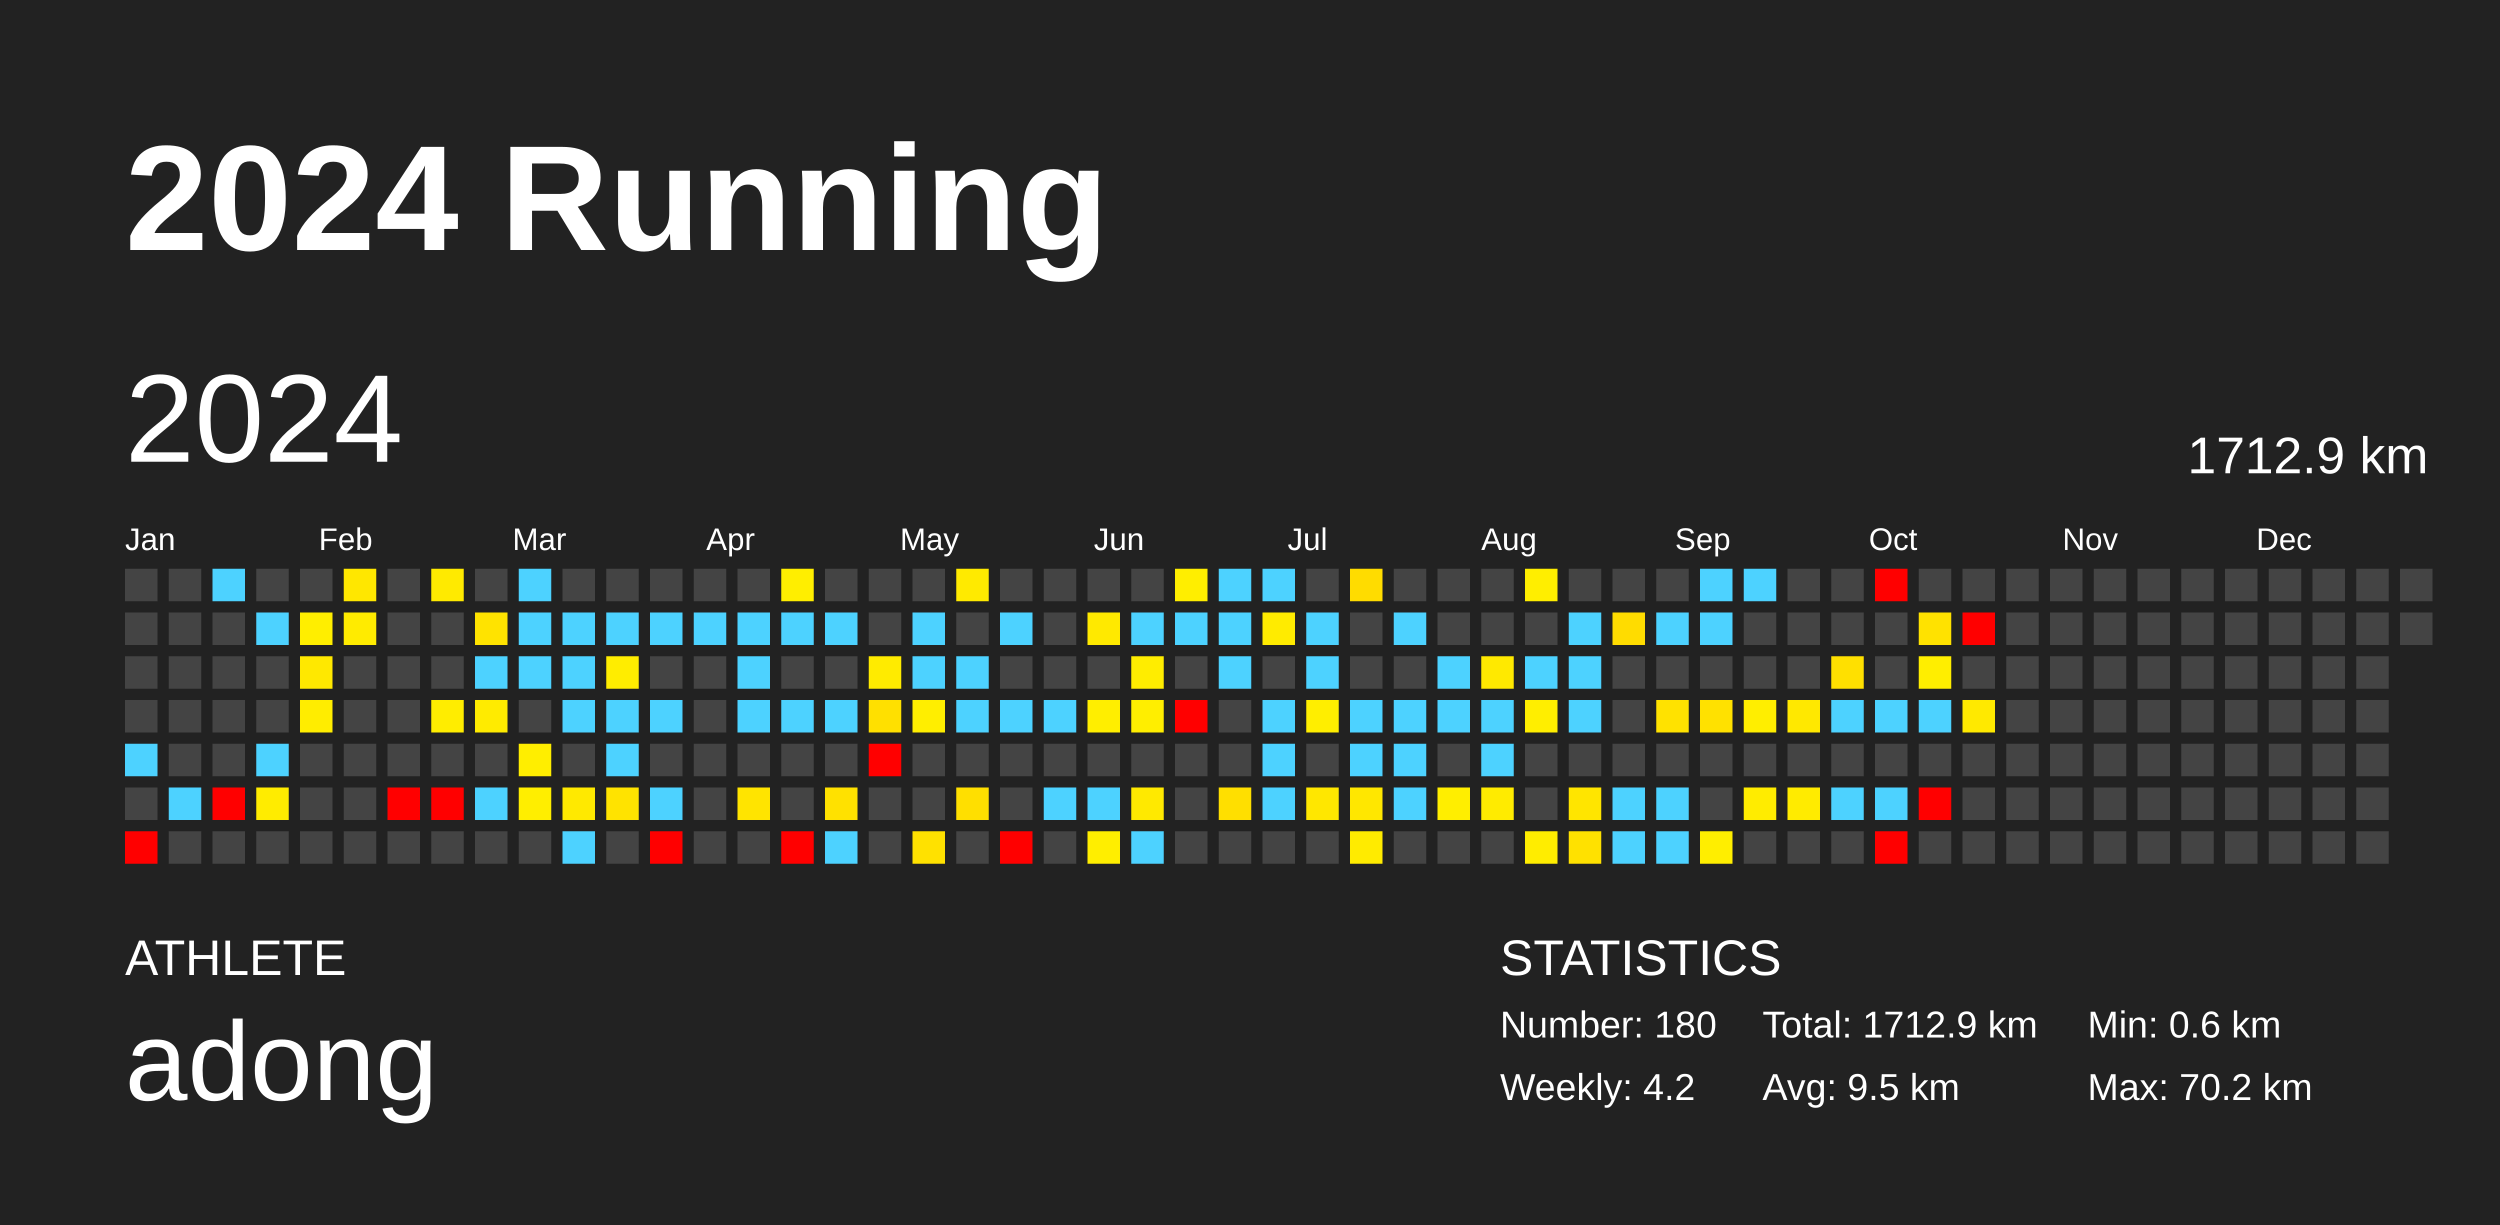
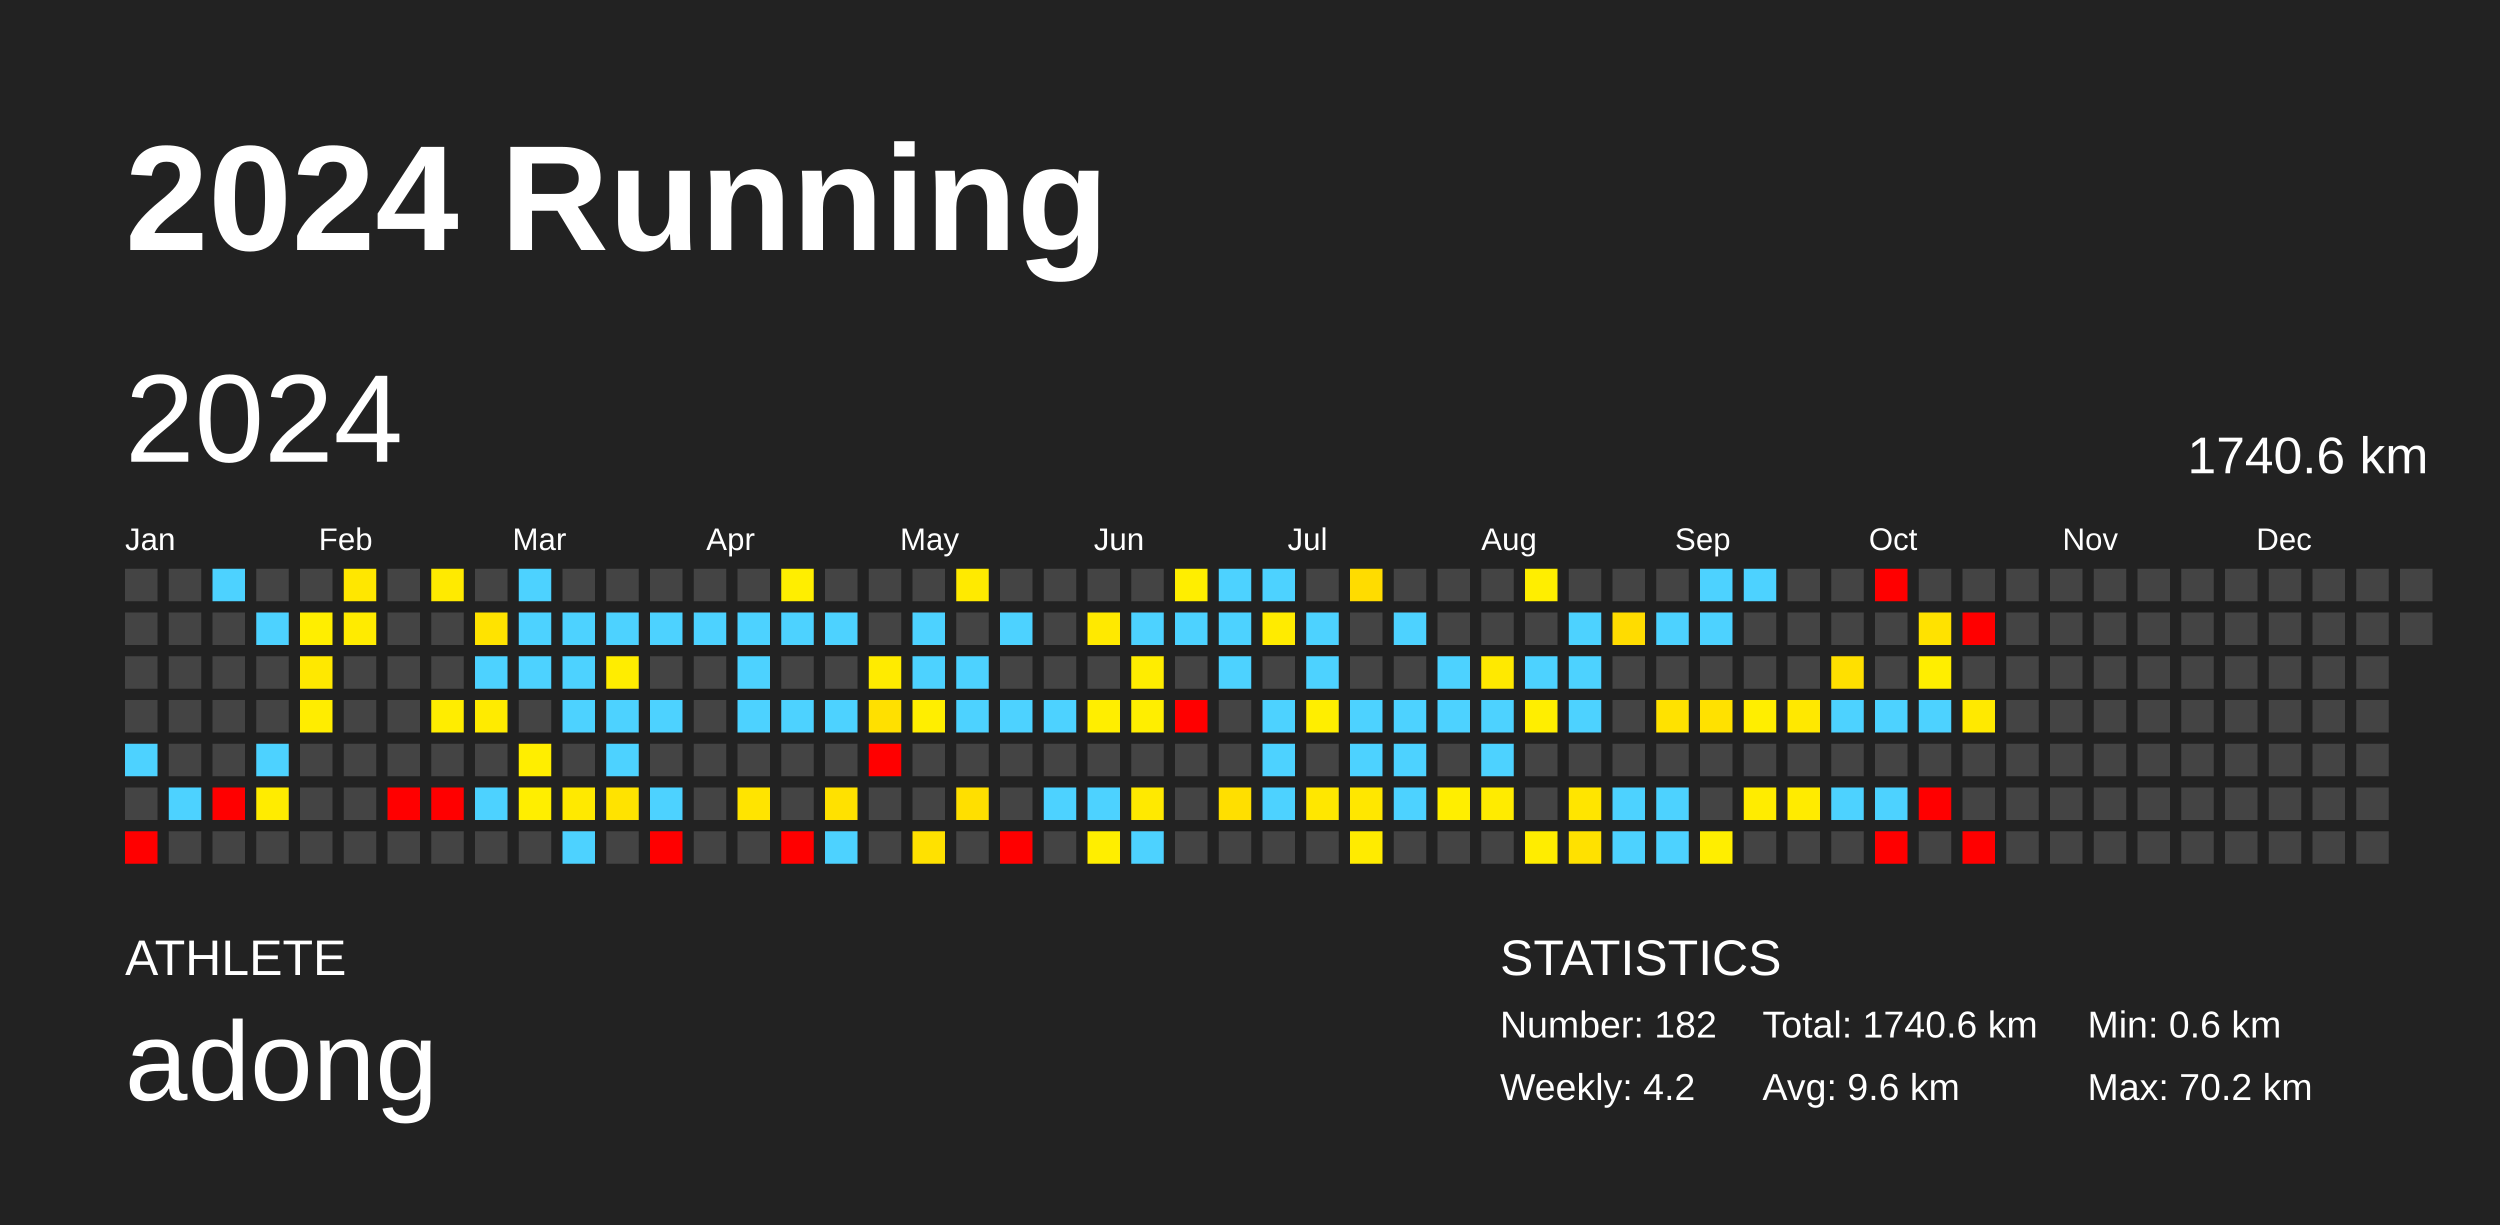
<svg xmlns="http://www.w3.org/2000/svg" baseProfile="full" height="98mm" version="1.1" viewBox="0,0,200,98" width="200mm">
  <defs />
  <rect fill="#222222" height="98" width="200" x="0" y="0" />
  <text fill="#FFFFFF" style="font-size:12px; font-family:Arial; font-weight:bold;" x="10" y="20">2024 Running</text>
  <text fill="#FFFFFF" style="font-size:4px; font-family:Arial" x="10" y="78">ATHLETE</text>
  <text fill="#FFFFFF" style="font-size:9px; font-family:Arial" x="10" y="88">adong</text>
  <text fill="#FFFFFF" style="font-size:4px; font-family:Arial" x="120" y="78">STATISTICS</text>
-   <text fill="#FFFFFF" style="font-size:3px; font-family:Arial" x="120" y="83">Number: 180</text>
+   <text fill="#FFFFFF" style="font-size:3px; font-family:Arial" x="120" y="83">Number: 182</text>
  <text fill="#FFFFFF" style="font-size:3px; font-family:Arial" x="120" y="88">Weekly: 4.2</text>
-   <text fill="#FFFFFF" style="font-size:3px; font-family:Arial" x="141" y="83">Total: 1712.9 km</text>
-   <text fill="#FFFFFF" style="font-size:3px; font-family:Arial" x="141" y="88">Avg: 9.5 km</text>
+   <text fill="#FFFFFF" style="font-size:3px; font-family:Arial" x="141" y="83">Total: 1740.6 km</text>
+   <text fill="#FFFFFF" style="font-size:3px; font-family:Arial" x="141" y="88">Avg: 9.6 km</text>
  <text fill="#FFFFFF" style="font-size:3px; font-family:Arial" x="167" y="83">Min: 0.6 km</text>
  <text fill="#FFFFFF" style="font-size:3px; font-family:Arial" x="167" y="88">Max: 70.2 km</text>
  <text dominant-baseline="hanging" fill="#FFFFFF" style="font-size:10.0px; font-family:Arial;" x="10" y="30">2024</text>
-   <text dominant-baseline="hanging" fill="#FFFFFF" style="font-size:4.125px; font-family:Arial;" x="175" y="35">1712.9 km</text>
+   <text dominant-baseline="hanging" fill="#FFFFFF" style="font-size:4.125px; font-family:Arial;" x="175" y="35">1740.6 km</text>
  <text fill="#FFFFFF" style="font-size:2.5px; font-family:Arial" x="10.0" y="44">Jan</text>
  <text fill="#FFFFFF" style="font-size:2.5px; font-family:Arial" x="25.5" y="44">Feb</text>
  <text fill="#FFFFFF" style="font-size:2.5px; font-family:Arial" x="41.0" y="44">Mar</text>
  <text fill="#FFFFFF" style="font-size:2.5px; font-family:Arial" x="56.5" y="44">Apr</text>
  <text fill="#FFFFFF" style="font-size:2.5px; font-family:Arial" x="72.0" y="44">May</text>
  <text fill="#FFFFFF" style="font-size:2.5px; font-family:Arial" x="87.5" y="44">Jun</text>
  <text fill="#FFFFFF" style="font-size:2.5px; font-family:Arial" x="103.0" y="44">Jul</text>
  <text fill="#FFFFFF" style="font-size:2.5px; font-family:Arial" x="118.5" y="44">Aug</text>
  <text fill="#FFFFFF" style="font-size:2.5px; font-family:Arial" x="134.0" y="44">Sep</text>
  <text fill="#FFFFFF" style="font-size:2.5px; font-family:Arial" x="149.5" y="44">Oct</text>
  <text fill="#FFFFFF" style="font-size:2.5px; font-family:Arial" x="165.0" y="44">Nov</text>
  <text fill="#FFFFFF" style="font-size:2.5px; font-family:Arial" x="180.5" y="44">Dec</text>
  <rect fill="#444444" height="2.6" width="2.6" x="10.0" y="45.5" />
  <rect fill="#444444" height="2.6" width="2.6" x="10.0" y="49.0" />
  <rect fill="#444444" height="2.6" width="2.6" x="10.0" y="52.5" />
  <rect fill="#444444" height="2.6" width="2.6" x="10.0" y="56.0" />
  <rect fill="#4dd2ff" height="2.6" width="2.6" x="10.0" y="59.5" />
  <rect fill="#444444" height="2.6" width="2.6" x="10.0" y="63.0" />
  <rect fill="red" height="2.6" width="2.6" x="10.0" y="66.5" />
  <rect fill="#444444" height="2.6" width="2.6" x="13.5" y="45.5" />
  <rect fill="#444444" height="2.6" width="2.6" x="13.5" y="49.0" />
  <rect fill="#444444" height="2.6" width="2.6" x="13.5" y="52.5" />
  <rect fill="#444444" height="2.6" width="2.6" x="13.5" y="56.0" />
  <rect fill="#444444" height="2.6" width="2.6" x="13.5" y="59.5" />
  <rect fill="#4dd2ff" height="2.6" width="2.6" x="13.5" y="63.0" />
  <rect fill="#444444" height="2.6" width="2.6" x="13.5" y="66.5" />
  <rect fill="#4dd2ff" height="2.6" width="2.6" x="17.0" y="45.5" />
  <rect fill="#444444" height="2.6" width="2.6" x="17.0" y="49.0" />
  <rect fill="#444444" height="2.6" width="2.6" x="17.0" y="52.5" />
  <rect fill="#444444" height="2.6" width="2.6" x="17.0" y="56.0" />
  <rect fill="#444444" height="2.6" width="2.6" x="17.0" y="59.5" />
  <rect fill="red" height="2.6" width="2.6" x="17.0" y="63.0" />
  <rect fill="#444444" height="2.6" width="2.6" x="17.0" y="66.5" />
  <rect fill="#444444" height="2.6" width="2.6" x="20.5" y="45.5" />
  <rect fill="#4dd2ff" height="2.6" width="2.6" x="20.5" y="49.0" />
  <rect fill="#444444" height="2.6" width="2.6" x="20.5" y="52.5" />
  <rect fill="#444444" height="2.6" width="2.6" x="20.5" y="56.0" />
  <rect fill="#4dd2ff" height="2.6" width="2.6" x="20.5" y="59.5" />
  <rect fill="#ffec00" height="2.6" width="2.6" x="20.5" y="63.0" />
  <rect fill="#444444" height="2.6" width="2.6" x="20.5" y="66.5" />
  <rect fill="#444444" height="2.6" width="2.6" x="24.0" y="45.5" />
  <rect fill="#ffee00" height="2.6" width="2.6" x="24.0" y="49.0" />
  <rect fill="#ffe800" height="2.6" width="2.6" x="24.0" y="52.5" />
  <rect fill="#ffed00" height="2.6" width="2.6" x="24.0" y="56.0" />
  <rect fill="#444444" height="2.6" width="2.6" x="24.0" y="59.5" />
  <rect fill="#444444" height="2.6" width="2.6" x="24.0" y="63.0" />
  <rect fill="#444444" height="2.6" width="2.6" x="24.0" y="66.5" />
  <rect fill="#ffe700" height="2.6" width="2.6" x="27.5" y="45.5" />
  <rect fill="#ffeb00" height="2.6" width="2.6" x="27.5" y="49.0" />
  <rect fill="#444444" height="2.6" width="2.6" x="27.5" y="52.5" />
  <rect fill="#444444" height="2.6" width="2.6" x="27.5" y="56.0" />
  <rect fill="#444444" height="2.6" width="2.6" x="27.5" y="59.5" />
  <rect fill="#444444" height="2.6" width="2.6" x="27.5" y="63.0" />
  <rect fill="#444444" height="2.6" width="2.6" x="27.5" y="66.5" />
  <rect fill="#444444" height="2.6" width="2.6" x="31.0" y="45.5" />
  <rect fill="#444444" height="2.6" width="2.6" x="31.0" y="49.0" />
  <rect fill="#444444" height="2.6" width="2.6" x="31.0" y="52.5" />
  <rect fill="#444444" height="2.6" width="2.6" x="31.0" y="56.0" />
  <rect fill="#444444" height="2.6" width="2.6" x="31.0" y="59.5" />
  <rect fill="red" height="2.6" width="2.6" x="31.0" y="63.0" />
  <rect fill="#444444" height="2.6" width="2.6" x="31.0" y="66.5" />
  <rect fill="#ffea00" height="2.6" width="2.6" x="34.5" y="45.5" />
  <rect fill="#444444" height="2.6" width="2.6" x="34.5" y="49.0" />
  <rect fill="#444444" height="2.6" width="2.6" x="34.5" y="52.5" />
  <rect fill="#ffed00" height="2.6" width="2.6" x="34.5" y="56.0" />
  <rect fill="#444444" height="2.6" width="2.6" x="34.5" y="59.5" />
  <rect fill="red" height="2.6" width="2.6" x="34.5" y="63.0" />
  <rect fill="#444444" height="2.6" width="2.6" x="34.5" y="66.5" />
  <rect fill="#444444" height="2.6" width="2.6" x="38.0" y="45.5" />
  <rect fill="#ffe300" height="2.6" width="2.6" x="38.0" y="49.0" />
  <rect fill="#4dd2ff" height="2.6" width="2.6" x="38.0" y="52.5" />
  <rect fill="#ffeb00" height="2.6" width="2.6" x="38.0" y="56.0" />
  <rect fill="#444444" height="2.6" width="2.6" x="38.0" y="59.5" />
  <rect fill="#4dd2ff" height="2.6" width="2.6" x="38.0" y="63.0" />
  <rect fill="#444444" height="2.6" width="2.6" x="38.0" y="66.5" />
  <rect fill="#4dd2ff" height="2.6" width="2.6" x="41.5" y="45.5" />
  <rect fill="#4dd2ff" height="2.6" width="2.6" x="41.5" y="49.0" />
  <rect fill="#4dd2ff" height="2.6" width="2.6" x="41.5" y="52.5" />
  <rect fill="#444444" height="2.6" width="2.6" x="41.5" y="56.0" />
  <rect fill="#ffee00" height="2.6" width="2.6" x="41.5" y="59.5" />
  <rect fill="#ffee00" height="2.6" width="2.6" x="41.5" y="63.0" />
  <rect fill="#444444" height="2.6" width="2.6" x="41.5" y="66.5" />
  <rect fill="#444444" height="2.6" width="2.6" x="45.0" y="45.5" />
  <rect fill="#4dd2ff" height="2.6" width="2.6" x="45.0" y="49.0" />
  <rect fill="#4dd2ff" height="2.6" width="2.6" x="45.0" y="52.5" />
  <rect fill="#4dd2ff" height="2.6" width="2.6" x="45.0" y="56.0" />
  <rect fill="#444444" height="2.6" width="2.6" x="45.0" y="59.5" />
  <rect fill="#ffe900" height="2.6" width="2.6" x="45.0" y="63.0" />
  <rect fill="#4dd2ff" height="2.6" width="2.6" x="45.0" y="66.5" />
  <rect fill="#444444" height="2.6" width="2.6" x="48.5" y="45.5" />
  <rect fill="#4dd2ff" height="2.6" width="2.6" x="48.5" y="49.0" />
  <rect fill="#ffed00" height="2.6" width="2.6" x="48.5" y="52.5" />
  <rect fill="#4dd2ff" height="2.6" width="2.6" x="48.5" y="56.0" />
  <rect fill="#4dd2ff" height="2.6" width="2.6" x="48.5" y="59.5" />
  <rect fill="#ffe300" height="2.6" width="2.6" x="48.5" y="63.0" />
  <rect fill="#444444" height="2.6" width="2.6" x="48.5" y="66.5" />
  <rect fill="#444444" height="2.6" width="2.6" x="52.0" y="45.5" />
  <rect fill="#4dd2ff" height="2.6" width="2.6" x="52.0" y="49.0" />
  <rect fill="#444444" height="2.6" width="2.6" x="52.0" y="52.5" />
  <rect fill="#4dd2ff" height="2.6" width="2.6" x="52.0" y="56.0" />
  <rect fill="#444444" height="2.6" width="2.6" x="52.0" y="59.5" />
  <rect fill="#4dd2ff" height="2.6" width="2.6" x="52.0" y="63.0" />
  <rect fill="red" height="2.6" width="2.6" x="52.0" y="66.5" />
  <rect fill="#444444" height="2.6" width="2.6" x="55.5" y="45.5" />
  <rect fill="#4dd2ff" height="2.6" width="2.6" x="55.5" y="49.0" />
  <rect fill="#444444" height="2.6" width="2.6" x="55.5" y="52.5" />
  <rect fill="#444444" height="2.6" width="2.6" x="55.5" y="56.0" />
  <rect fill="#444444" height="2.6" width="2.6" x="55.5" y="59.5" />
  <rect fill="#444444" height="2.6" width="2.6" x="55.5" y="63.0" />
  <rect fill="#444444" height="2.6" width="2.6" x="55.5" y="66.5" />
  <rect fill="#444444" height="2.6" width="2.6" x="59.0" y="45.5" />
  <rect fill="#4dd2ff" height="2.6" width="2.6" x="59.0" y="49.0" />
  <rect fill="#4dd2ff" height="2.6" width="2.6" x="59.0" y="52.5" />
  <rect fill="#4dd2ff" height="2.6" width="2.6" x="59.0" y="56.0" />
  <rect fill="#444444" height="2.6" width="2.6" x="59.0" y="59.5" />
  <rect fill="#ffe400" height="2.6" width="2.6" x="59.0" y="63.0" />
  <rect fill="#444444" height="2.6" width="2.6" x="59.0" y="66.5" />
  <rect fill="#ffee00" height="2.6" width="2.6" x="62.5" y="45.5" />
  <rect fill="#4dd2ff" height="2.6" width="2.6" x="62.5" y="49.0" />
  <rect fill="#444444" height="2.6" width="2.6" x="62.5" y="52.5" />
  <rect fill="#4dd2ff" height="2.6" width="2.6" x="62.5" y="56.0" />
  <rect fill="#444444" height="2.6" width="2.6" x="62.5" y="59.5" />
  <rect fill="#444444" height="2.6" width="2.6" x="62.5" y="63.0" />
  <rect fill="red" height="2.6" width="2.6" x="62.5" y="66.5" />
  <rect fill="#444444" height="2.6" width="2.6" x="66.0" y="45.5" />
  <rect fill="#4dd2ff" height="2.6" width="2.6" x="66.0" y="49.0" />
  <rect fill="#444444" height="2.6" width="2.6" x="66.0" y="52.5" />
  <rect fill="#4dd2ff" height="2.6" width="2.6" x="66.0" y="56.0" />
  <rect fill="#444444" height="2.6" width="2.6" x="66.0" y="59.5" />
  <rect fill="#ffe100" height="2.6" width="2.6" x="66.0" y="63.0" />
  <rect fill="#4dd2ff" height="2.6" width="2.6" x="66.0" y="66.5" />
  <rect fill="#444444" height="2.6" width="2.6" x="69.5" y="45.5" />
  <rect fill="#444444" height="2.6" width="2.6" x="69.5" y="49.0" />
  <rect fill="#ffeb00" height="2.6" width="2.6" x="69.5" y="52.5" />
  <rect fill="#ffe000" height="2.6" width="2.6" x="69.5" y="56.0" />
  <rect fill="red" height="2.6" width="2.6" x="69.5" y="59.5" />
  <rect fill="#444444" height="2.6" width="2.6" x="69.5" y="63.0" />
  <rect fill="#444444" height="2.6" width="2.6" x="69.5" y="66.5" />
  <rect fill="#444444" height="2.6" width="2.6" x="73.0" y="45.5" />
  <rect fill="#4dd2ff" height="2.6" width="2.6" x="73.0" y="49.0" />
  <rect fill="#4dd2ff" height="2.6" width="2.6" x="73.0" y="52.5" />
  <rect fill="#ffee00" height="2.6" width="2.6" x="73.0" y="56.0" />
  <rect fill="#444444" height="2.6" width="2.6" x="73.0" y="59.5" />
  <rect fill="#444444" height="2.6" width="2.6" x="73.0" y="63.0" />
  <rect fill="#ffe100" height="2.6" width="2.6" x="73.0" y="66.5" />
  <rect fill="#ffea00" height="2.6" width="2.6" x="76.5" y="45.5" />
  <rect fill="#444444" height="2.6" width="2.6" x="76.5" y="49.0" />
  <rect fill="#4dd2ff" height="2.6" width="2.6" x="76.5" y="52.5" />
  <rect fill="#4dd2ff" height="2.6" width="2.6" x="76.5" y="56.0" />
  <rect fill="#444444" height="2.6" width="2.6" x="76.5" y="59.5" />
  <rect fill="#ffdf00" height="2.6" width="2.6" x="76.5" y="63.0" />
  <rect fill="#444444" height="2.6" width="2.6" x="76.5" y="66.5" />
  <rect fill="#444444" height="2.6" width="2.6" x="80.0" y="45.5" />
  <rect fill="#4dd2ff" height="2.6" width="2.6" x="80.0" y="49.0" />
  <rect fill="#444444" height="2.6" width="2.6" x="80.0" y="52.5" />
  <rect fill="#4dd2ff" height="2.6" width="2.6" x="80.0" y="56.0" />
  <rect fill="#444444" height="2.6" width="2.6" x="80.0" y="59.5" />
  <rect fill="#444444" height="2.6" width="2.6" x="80.0" y="63.0" />
  <rect fill="red" height="2.6" width="2.6" x="80.0" y="66.5" />
  <rect fill="#444444" height="2.6" width="2.6" x="83.5" y="45.5" />
  <rect fill="#444444" height="2.6" width="2.6" x="83.5" y="49.0" />
  <rect fill="#444444" height="2.6" width="2.6" x="83.5" y="52.5" />
  <rect fill="#4dd2ff" height="2.6" width="2.6" x="83.5" y="56.0" />
  <rect fill="#444444" height="2.6" width="2.6" x="83.5" y="59.5" />
  <rect fill="#4dd2ff" height="2.6" width="2.6" x="83.5" y="63.0" />
  <rect fill="#444444" height="2.6" width="2.6" x="83.5" y="66.5" />
  <rect fill="#444444" height="2.6" width="2.6" x="87.0" y="45.5" />
  <rect fill="#ffe900" height="2.6" width="2.6" x="87.0" y="49.0" />
  <rect fill="#444444" height="2.6" width="2.6" x="87.0" y="52.5" />
  <rect fill="#ffee00" height="2.6" width="2.6" x="87.0" y="56.0" />
  <rect fill="#444444" height="2.6" width="2.6" x="87.0" y="59.5" />
  <rect fill="#4dd2ff" height="2.6" width="2.6" x="87.0" y="63.0" />
  <rect fill="#ffee00" height="2.6" width="2.6" x="87.0" y="66.5" />
  <rect fill="#444444" height="2.6" width="2.6" x="90.5" y="45.5" />
  <rect fill="#4dd2ff" height="2.6" width="2.6" x="90.5" y="49.0" />
  <rect fill="#ffed00" height="2.6" width="2.6" x="90.5" y="52.5" />
  <rect fill="#ffee00" height="2.6" width="2.6" x="90.5" y="56.0" />
  <rect fill="#444444" height="2.6" width="2.6" x="90.5" y="59.5" />
  <rect fill="#ffe900" height="2.6" width="2.6" x="90.5" y="63.0" />
  <rect fill="#4dd2ff" height="2.6" width="2.6" x="90.5" y="66.5" />
  <rect fill="#ffee00" height="2.6" width="2.6" x="94.0" y="45.5" />
  <rect fill="#4dd2ff" height="2.6" width="2.6" x="94.0" y="49.0" />
  <rect fill="#444444" height="2.6" width="2.6" x="94.0" y="52.5" />
  <rect fill="red" height="2.6" width="2.6" x="94.0" y="56.0" />
  <rect fill="#444444" height="2.6" width="2.6" x="94.0" y="59.5" />
  <rect fill="#444444" height="2.6" width="2.6" x="94.0" y="63.0" />
  <rect fill="#444444" height="2.6" width="2.6" x="94.0" y="66.5" />
  <rect fill="#4dd2ff" height="2.6" width="2.6" x="97.5" y="45.5" />
  <rect fill="#4dd2ff" height="2.6" width="2.6" x="97.5" y="49.0" />
  <rect fill="#4dd2ff" height="2.6" width="2.6" x="97.5" y="52.5" />
  <rect fill="#444444" height="2.6" width="2.6" x="97.5" y="56.0" />
  <rect fill="#444444" height="2.6" width="2.6" x="97.5" y="59.5" />
  <rect fill="#ffdf00" height="2.6" width="2.6" x="97.5" y="63.0" />
  <rect fill="#444444" height="2.6" width="2.6" x="97.5" y="66.5" />
  <rect fill="#4dd2ff" height="2.6" width="2.6" x="101.0" y="45.5" />
  <rect fill="#ffeb00" height="2.6" width="2.6" x="101.0" y="49.0" />
  <rect fill="#444444" height="2.6" width="2.6" x="101.0" y="52.5" />
  <rect fill="#4dd2ff" height="2.6" width="2.6" x="101.0" y="56.0" />
  <rect fill="#4dd2ff" height="2.6" width="2.6" x="101.0" y="59.5" />
  <rect fill="#4dd2ff" height="2.6" width="2.6" x="101.0" y="63.0" />
  <rect fill="#444444" height="2.6" width="2.6" x="101.0" y="66.5" />
  <rect fill="#444444" height="2.6" width="2.6" x="104.5" y="45.5" />
  <rect fill="#4dd2ff" height="2.6" width="2.6" x="104.5" y="49.0" />
  <rect fill="#4dd2ff" height="2.6" width="2.6" x="104.5" y="52.5" />
  <rect fill="#ffee00" height="2.6" width="2.6" x="104.5" y="56.0" />
  <rect fill="#444444" height="2.6" width="2.6" x="104.5" y="59.5" />
  <rect fill="#ffe700" height="2.6" width="2.6" x="104.5" y="63.0" />
  <rect fill="#444444" height="2.6" width="2.6" x="104.5" y="66.5" />
  <rect fill="#ffdc00" height="2.6" width="2.6" x="108.0" y="45.5" />
  <rect fill="#444444" height="2.6" width="2.6" x="108.0" y="49.0" />
  <rect fill="#444444" height="2.6" width="2.6" x="108.0" y="52.5" />
  <rect fill="#4dd2ff" height="2.6" width="2.6" x="108.0" y="56.0" />
  <rect fill="#4dd2ff" height="2.6" width="2.6" x="108.0" y="59.5" />
  <rect fill="#ffe700" height="2.6" width="2.6" x="108.0" y="63.0" />
  <rect fill="#ffeb00" height="2.6" width="2.6" x="108.0" y="66.5" />
  <rect fill="#444444" height="2.6" width="2.6" x="111.5" y="45.5" />
  <rect fill="#4dd2ff" height="2.6" width="2.6" x="111.5" y="49.0" />
  <rect fill="#444444" height="2.6" width="2.6" x="111.5" y="52.5" />
  <rect fill="#4dd2ff" height="2.6" width="2.6" x="111.5" y="56.0" />
  <rect fill="#4dd2ff" height="2.6" width="2.6" x="111.5" y="59.5" />
  <rect fill="#4dd2ff" height="2.6" width="2.6" x="111.5" y="63.0" />
  <rect fill="#444444" height="2.6" width="2.6" x="111.5" y="66.5" />
  <rect fill="#444444" height="2.6" width="2.6" x="115.0" y="45.5" />
  <rect fill="#444444" height="2.6" width="2.6" x="115.0" y="49.0" />
  <rect fill="#4dd2ff" height="2.6" width="2.6" x="115.0" y="52.5" />
  <rect fill="#4dd2ff" height="2.6" width="2.6" x="115.0" y="56.0" />
  <rect fill="#444444" height="2.6" width="2.6" x="115.0" y="59.5" />
  <rect fill="#ffee00" height="2.6" width="2.6" x="115.0" y="63.0" />
  <rect fill="#444444" height="2.6" width="2.6" x="115.0" y="66.5" />
  <rect fill="#444444" height="2.6" width="2.6" x="118.5" y="45.5" />
  <rect fill="#444444" height="2.6" width="2.6" x="118.5" y="49.0" />
  <rect fill="#ffe900" height="2.6" width="2.6" x="118.5" y="52.5" />
  <rect fill="#4dd2ff" height="2.6" width="2.6" x="118.5" y="56.0" />
  <rect fill="#4dd2ff" height="2.6" width="2.6" x="118.5" y="59.5" />
  <rect fill="#ffeb00" height="2.6" width="2.6" x="118.5" y="63.0" />
  <rect fill="#444444" height="2.6" width="2.6" x="118.5" y="66.5" />
  <rect fill="#ffee00" height="2.6" width="2.6" x="122.0" y="45.5" />
  <rect fill="#444444" height="2.6" width="2.6" x="122.0" y="49.0" />
  <rect fill="#4dd2ff" height="2.6" width="2.6" x="122.0" y="52.5" />
  <rect fill="#ffee00" height="2.6" width="2.6" x="122.0" y="56.0" />
  <rect fill="#444444" height="2.6" width="2.6" x="122.0" y="59.5" />
  <rect fill="#444444" height="2.6" width="2.6" x="122.0" y="63.0" />
  <rect fill="#ffed00" height="2.6" width="2.6" x="122.0" y="66.5" />
  <rect fill="#444444" height="2.6" width="2.6" x="125.5" y="45.5" />
  <rect fill="#4dd2ff" height="2.6" width="2.6" x="125.5" y="49.0" />
  <rect fill="#4dd2ff" height="2.6" width="2.6" x="125.5" y="52.5" />
  <rect fill="#4dd2ff" height="2.6" width="2.6" x="125.5" y="56.0" />
  <rect fill="#444444" height="2.6" width="2.6" x="125.5" y="59.5" />
  <rect fill="#ffe500" height="2.6" width="2.6" x="125.5" y="63.0" />
  <rect fill="#ffe100" height="2.6" width="2.6" x="125.5" y="66.5" />
  <rect fill="#444444" height="2.6" width="2.6" x="129.0" y="45.5" />
  <rect fill="#ffdc00" height="2.6" width="2.6" x="129.0" y="49.0" />
  <rect fill="#444444" height="2.6" width="2.6" x="129.0" y="52.5" />
  <rect fill="#444444" height="2.6" width="2.6" x="129.0" y="56.0" />
  <rect fill="#444444" height="2.6" width="2.6" x="129.0" y="59.5" />
  <rect fill="#4dd2ff" height="2.6" width="2.6" x="129.0" y="63.0" />
  <rect fill="#4dd2ff" height="2.6" width="2.6" x="129.0" y="66.5" />
  <rect fill="#444444" height="2.6" width="2.6" x="132.5" y="45.5" />
  <rect fill="#4dd2ff" height="2.6" width="2.6" x="132.5" y="49.0" />
  <rect fill="#444444" height="2.6" width="2.6" x="132.5" y="52.5" />
  <rect fill="#ffe200" height="2.6" width="2.6" x="132.5" y="56.0" />
  <rect fill="#444444" height="2.6" width="2.6" x="132.5" y="59.5" />
  <rect fill="#4dd2ff" height="2.6" width="2.6" x="132.5" y="63.0" />
  <rect fill="#4dd2ff" height="2.6" width="2.6" x="132.5" y="66.5" />
  <rect fill="#4dd2ff" height="2.6" width="2.6" x="136.0" y="45.5" />
  <rect fill="#4dd2ff" height="2.6" width="2.6" x="136.0" y="49.0" />
  <rect fill="#444444" height="2.6" width="2.6" x="136.0" y="52.5" />
  <rect fill="#ffe100" height="2.6" width="2.6" x="136.0" y="56.0" />
  <rect fill="#444444" height="2.6" width="2.6" x="136.0" y="59.5" />
  <rect fill="#444444" height="2.6" width="2.6" x="136.0" y="63.0" />
  <rect fill="#ffee00" height="2.6" width="2.6" x="136.0" y="66.5" />
  <rect fill="#4dd2ff" height="2.6" width="2.6" x="139.5" y="45.5" />
  <rect fill="#444444" height="2.6" width="2.6" x="139.5" y="49.0" />
  <rect fill="#444444" height="2.6" width="2.6" x="139.5" y="52.5" />
  <rect fill="#ffee00" height="2.6" width="2.6" x="139.5" y="56.0" />
  <rect fill="#444444" height="2.6" width="2.6" x="139.5" y="59.5" />
  <rect fill="#ffec00" height="2.6" width="2.6" x="139.5" y="63.0" />
  <rect fill="#444444" height="2.6" width="2.6" x="139.5" y="66.5" />
  <rect fill="#444444" height="2.6" width="2.6" x="143.0" y="45.5" />
  <rect fill="#444444" height="2.6" width="2.6" x="143.0" y="49.0" />
  <rect fill="#444444" height="2.6" width="2.6" x="143.0" y="52.5" />
  <rect fill="#ffe800" height="2.6" width="2.6" x="143.0" y="56.0" />
  <rect fill="#444444" height="2.6" width="2.6" x="143.0" y="59.5" />
  <rect fill="#ffeb00" height="2.6" width="2.6" x="143.0" y="63.0" />
  <rect fill="#444444" height="2.6" width="2.6" x="143.0" y="66.5" />
  <rect fill="#444444" height="2.6" width="2.6" x="146.5" y="45.5" />
  <rect fill="#444444" height="2.6" width="2.6" x="146.5" y="49.0" />
  <rect fill="#ffe000" height="2.6" width="2.6" x="146.5" y="52.5" />
  <rect fill="#4dd2ff" height="2.6" width="2.6" x="146.5" y="56.0" />
  <rect fill="#444444" height="2.6" width="2.6" x="146.5" y="59.5" />
  <rect fill="#4dd2ff" height="2.6" width="2.6" x="146.5" y="63.0" />
  <rect fill="#444444" height="2.6" width="2.6" x="146.5" y="66.5" />
  <rect fill="red" height="2.6" width="2.6" x="150.0" y="45.5" />
  <rect fill="#444444" height="2.6" width="2.6" x="150.0" y="49.0" />
  <rect fill="#444444" height="2.6" width="2.6" x="150.0" y="52.5" />
  <rect fill="#4dd2ff" height="2.6" width="2.6" x="150.0" y="56.0" />
  <rect fill="#444444" height="2.6" width="2.6" x="150.0" y="59.5" />
  <rect fill="#4dd2ff" height="2.6" width="2.6" x="150.0" y="63.0" />
  <rect fill="red" height="2.6" width="2.6" x="150.0" y="66.5" />
  <rect fill="#444444" height="2.6" width="2.6" x="153.5" y="45.5" />
  <rect fill="#ffe200" height="2.6" width="2.6" x="153.5" y="49.0" />
  <rect fill="#ffee00" height="2.6" width="2.6" x="153.5" y="52.5" />
  <rect fill="#4dd2ff" height="2.6" width="2.6" x="153.5" y="56.0" />
  <rect fill="#444444" height="2.6" width="2.6" x="153.5" y="59.5" />
  <rect fill="red" height="2.6" width="2.6" x="153.5" y="63.0" />
  <rect fill="#444444" height="2.6" width="2.6" x="153.5" y="66.5" />
  <rect fill="#444444" height="2.6" width="2.6" x="157.0" y="45.5" />
  <rect fill="red" height="2.6" width="2.6" x="157.0" y="49.0" />
  <rect fill="#444444" height="2.6" width="2.6" x="157.0" y="52.5" />
  <rect fill="#ffe900" height="2.6" width="2.6" x="157.0" y="56.0" />
  <rect fill="#444444" height="2.6" width="2.6" x="157.0" y="59.5" />
  <rect fill="#444444" height="2.6" width="2.6" x="157.0" y="63.0" />
-   <rect fill="#444444" height="2.6" width="2.6" x="157.0" y="66.5" />
+   <rect fill="red" height="2.6" width="2.6" x="157.0" y="66.5" />
  <rect fill="#444444" height="2.6" width="2.6" x="160.5" y="45.5" />
  <rect fill="#444444" height="2.6" width="2.6" x="160.5" y="49.0" />
  <rect fill="#444444" height="2.6" width="2.6" x="160.5" y="52.5" />
  <rect fill="#444444" height="2.6" width="2.6" x="160.5" y="56.0" />
  <rect fill="#444444" height="2.6" width="2.6" x="160.5" y="59.5" />
  <rect fill="#444444" height="2.6" width="2.6" x="160.5" y="63.0" />
  <rect fill="#444444" height="2.6" width="2.6" x="160.5" y="66.5" />
  <rect fill="#444444" height="2.6" width="2.6" x="164.0" y="45.5" />
  <rect fill="#444444" height="2.6" width="2.6" x="164.0" y="49.0" />
  <rect fill="#444444" height="2.6" width="2.6" x="164.0" y="52.5" />
  <rect fill="#444444" height="2.6" width="2.6" x="164.0" y="56.0" />
  <rect fill="#444444" height="2.6" width="2.6" x="164.0" y="59.5" />
  <rect fill="#444444" height="2.6" width="2.6" x="164.0" y="63.0" />
  <rect fill="#444444" height="2.6" width="2.6" x="164.0" y="66.5" />
  <rect fill="#444444" height="2.6" width="2.6" x="167.5" y="45.5" />
  <rect fill="#444444" height="2.6" width="2.6" x="167.5" y="49.0" />
  <rect fill="#444444" height="2.6" width="2.6" x="167.5" y="52.5" />
  <rect fill="#444444" height="2.6" width="2.6" x="167.5" y="56.0" />
  <rect fill="#444444" height="2.6" width="2.6" x="167.5" y="59.5" />
  <rect fill="#444444" height="2.6" width="2.6" x="167.5" y="63.0" />
  <rect fill="#444444" height="2.6" width="2.6" x="167.5" y="66.5" />
  <rect fill="#444444" height="2.6" width="2.6" x="171.0" y="45.5" />
  <rect fill="#444444" height="2.6" width="2.6" x="171.0" y="49.0" />
  <rect fill="#444444" height="2.6" width="2.6" x="171.0" y="52.5" />
  <rect fill="#444444" height="2.6" width="2.6" x="171.0" y="56.0" />
  <rect fill="#444444" height="2.6" width="2.6" x="171.0" y="59.5" />
  <rect fill="#444444" height="2.6" width="2.6" x="171.0" y="63.0" />
  <rect fill="#444444" height="2.6" width="2.6" x="171.0" y="66.5" />
  <rect fill="#444444" height="2.6" width="2.6" x="174.5" y="45.5" />
  <rect fill="#444444" height="2.6" width="2.6" x="174.5" y="49.0" />
  <rect fill="#444444" height="2.6" width="2.6" x="174.5" y="52.5" />
  <rect fill="#444444" height="2.6" width="2.6" x="174.5" y="56.0" />
  <rect fill="#444444" height="2.6" width="2.6" x="174.5" y="59.5" />
  <rect fill="#444444" height="2.6" width="2.6" x="174.5" y="63.0" />
  <rect fill="#444444" height="2.6" width="2.6" x="174.5" y="66.5" />
  <rect fill="#444444" height="2.6" width="2.6" x="178.0" y="45.5" />
  <rect fill="#444444" height="2.6" width="2.6" x="178.0" y="49.0" />
  <rect fill="#444444" height="2.6" width="2.6" x="178.0" y="52.5" />
  <rect fill="#444444" height="2.6" width="2.6" x="178.0" y="56.0" />
  <rect fill="#444444" height="2.6" width="2.6" x="178.0" y="59.5" />
  <rect fill="#444444" height="2.6" width="2.6" x="178.0" y="63.0" />
  <rect fill="#444444" height="2.6" width="2.6" x="178.0" y="66.5" />
  <rect fill="#444444" height="2.6" width="2.6" x="181.5" y="45.5" />
  <rect fill="#444444" height="2.6" width="2.6" x="181.5" y="49.0" />
  <rect fill="#444444" height="2.6" width="2.6" x="181.5" y="52.5" />
  <rect fill="#444444" height="2.6" width="2.6" x="181.5" y="56.0" />
  <rect fill="#444444" height="2.6" width="2.6" x="181.5" y="59.5" />
  <rect fill="#444444" height="2.6" width="2.6" x="181.5" y="63.0" />
  <rect fill="#444444" height="2.6" width="2.6" x="181.5" y="66.5" />
  <rect fill="#444444" height="2.6" width="2.6" x="185.0" y="45.5" />
  <rect fill="#444444" height="2.6" width="2.6" x="185.0" y="49.0" />
  <rect fill="#444444" height="2.6" width="2.6" x="185.0" y="52.5" />
  <rect fill="#444444" height="2.6" width="2.6" x="185.0" y="56.0" />
  <rect fill="#444444" height="2.6" width="2.6" x="185.0" y="59.5" />
  <rect fill="#444444" height="2.6" width="2.6" x="185.0" y="63.0" />
  <rect fill="#444444" height="2.6" width="2.6" x="185.0" y="66.5" />
  <rect fill="#444444" height="2.6" width="2.6" x="188.5" y="45.5" />
  <rect fill="#444444" height="2.6" width="2.6" x="188.5" y="49.0" />
  <rect fill="#444444" height="2.6" width="2.6" x="188.5" y="52.5" />
  <rect fill="#444444" height="2.6" width="2.6" x="188.5" y="56.0" />
  <rect fill="#444444" height="2.6" width="2.6" x="188.5" y="59.5" />
  <rect fill="#444444" height="2.6" width="2.6" x="188.5" y="63.0" />
  <rect fill="#444444" height="2.6" width="2.6" x="188.5" y="66.5" />
  <rect fill="#444444" height="2.6" width="2.6" x="192.0" y="45.5" />
  <rect fill="#444444" height="2.6" width="2.6" x="192.0" y="49.0" />
</svg>
